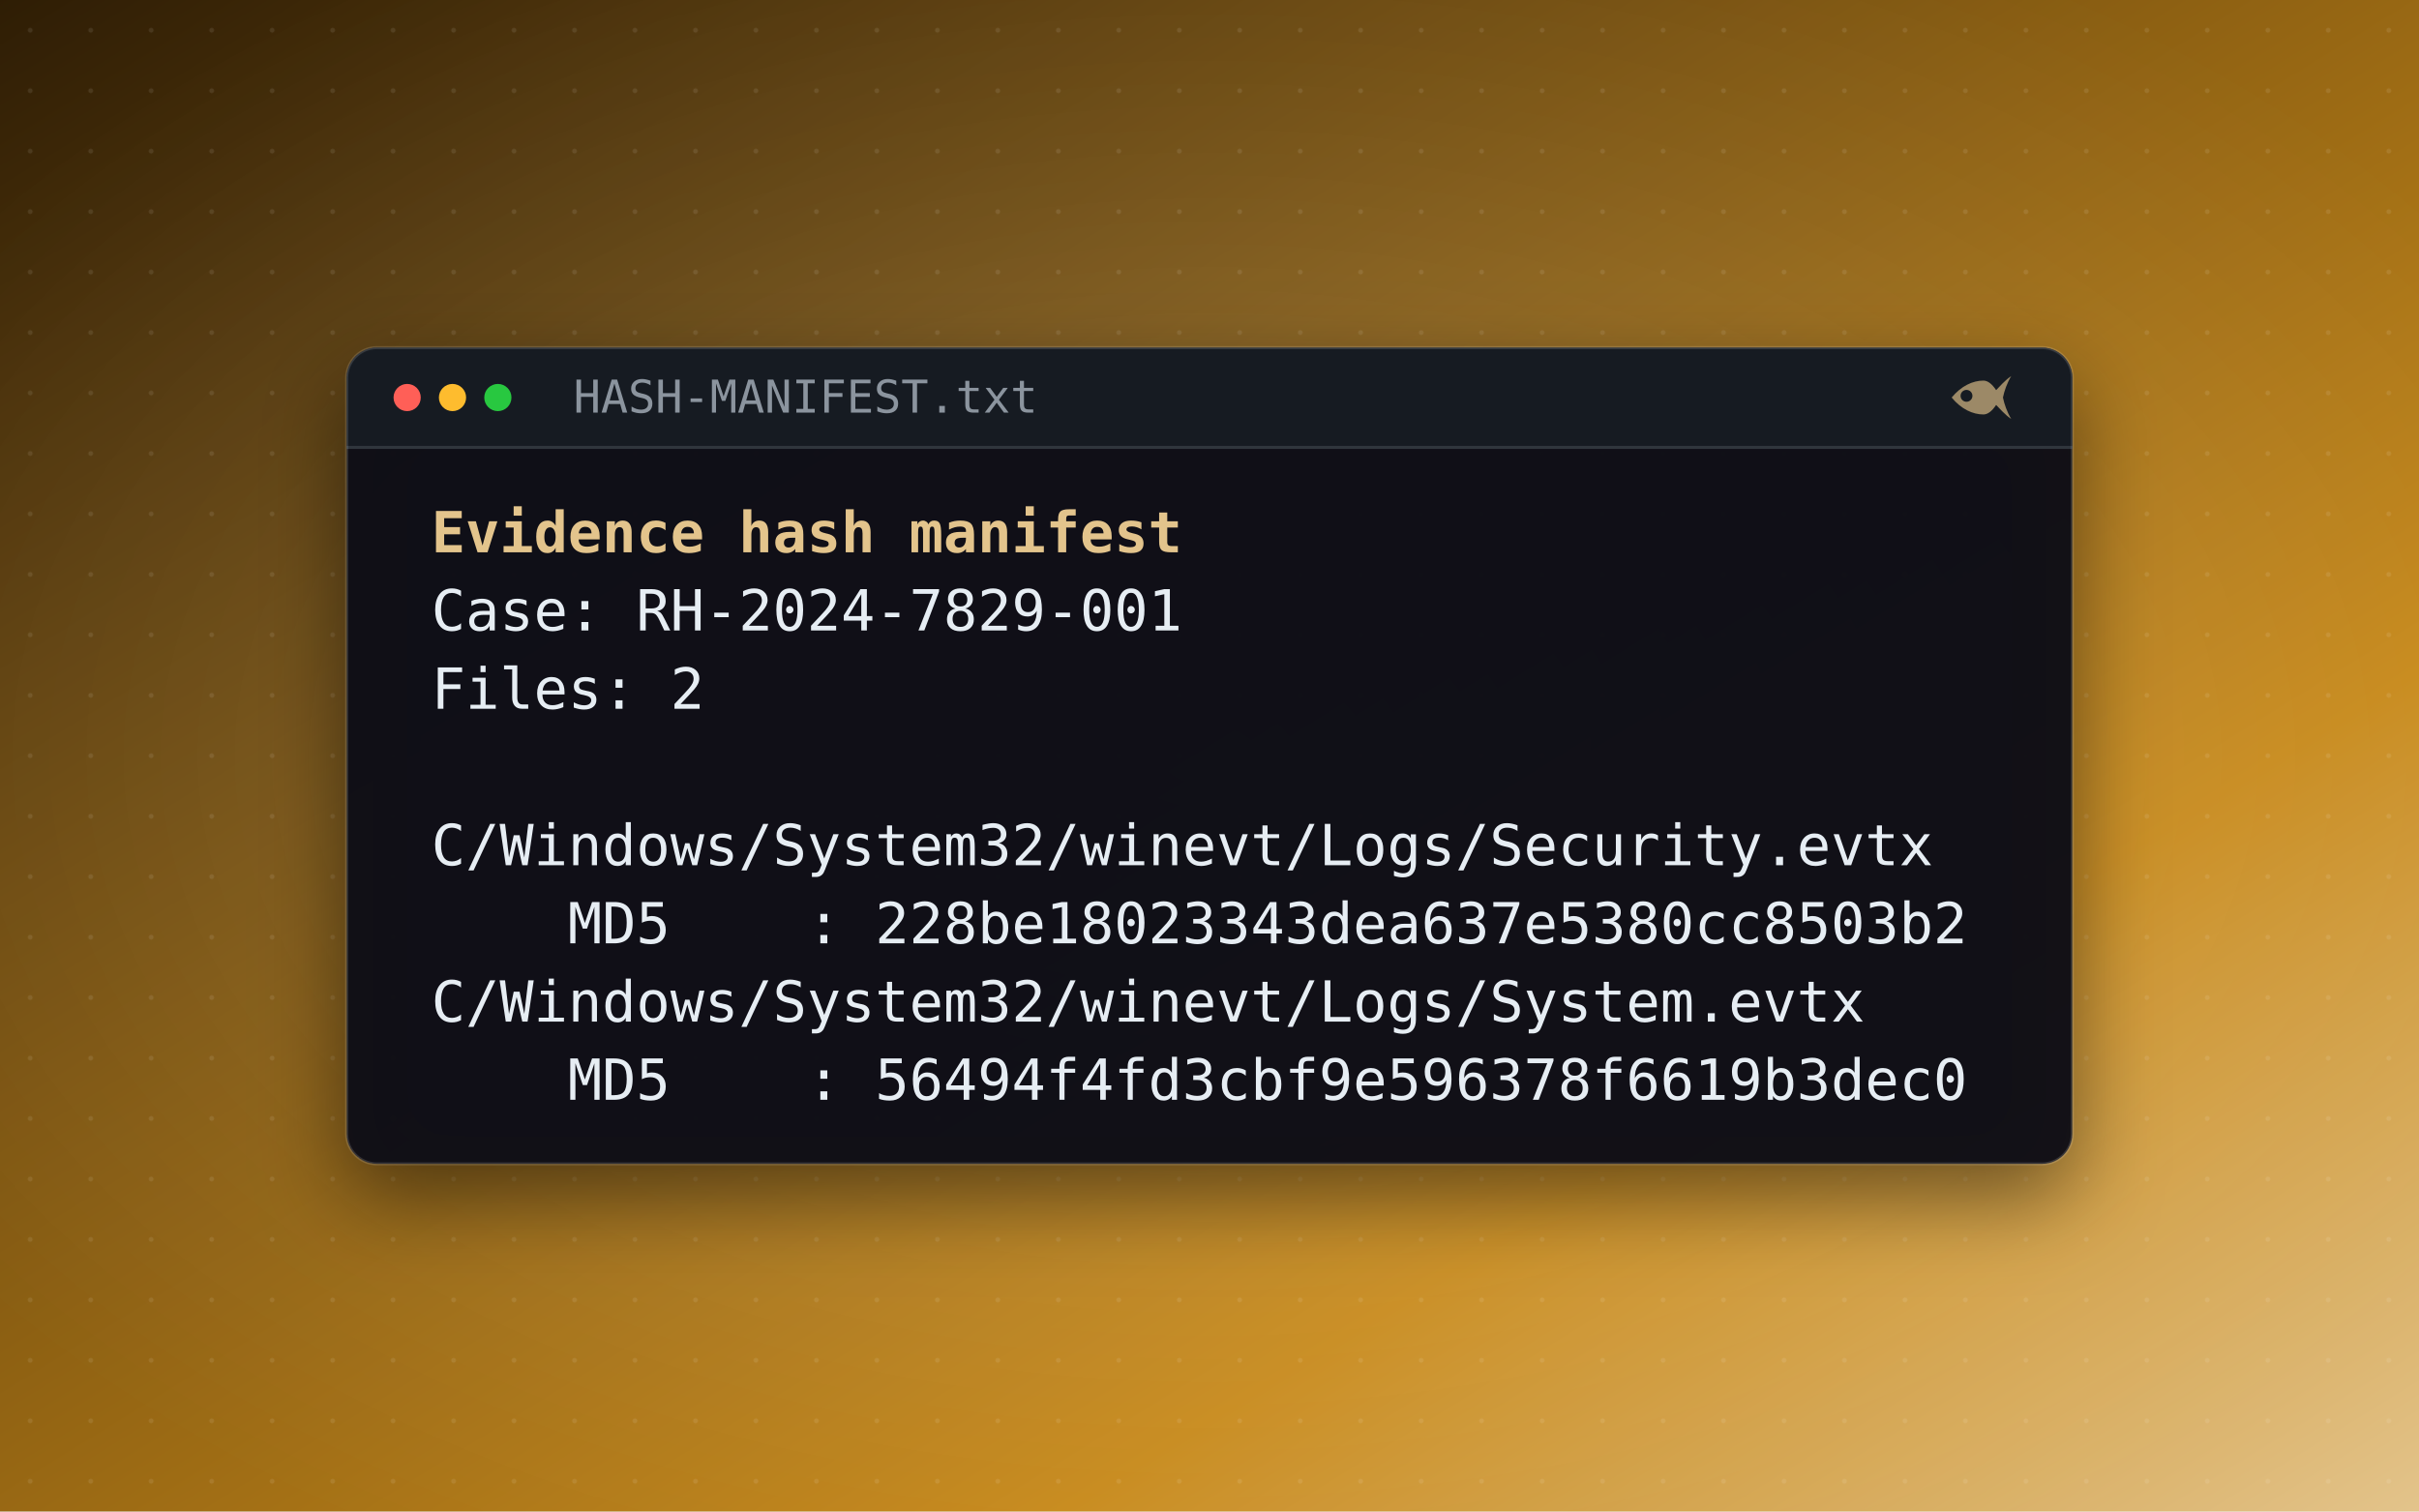
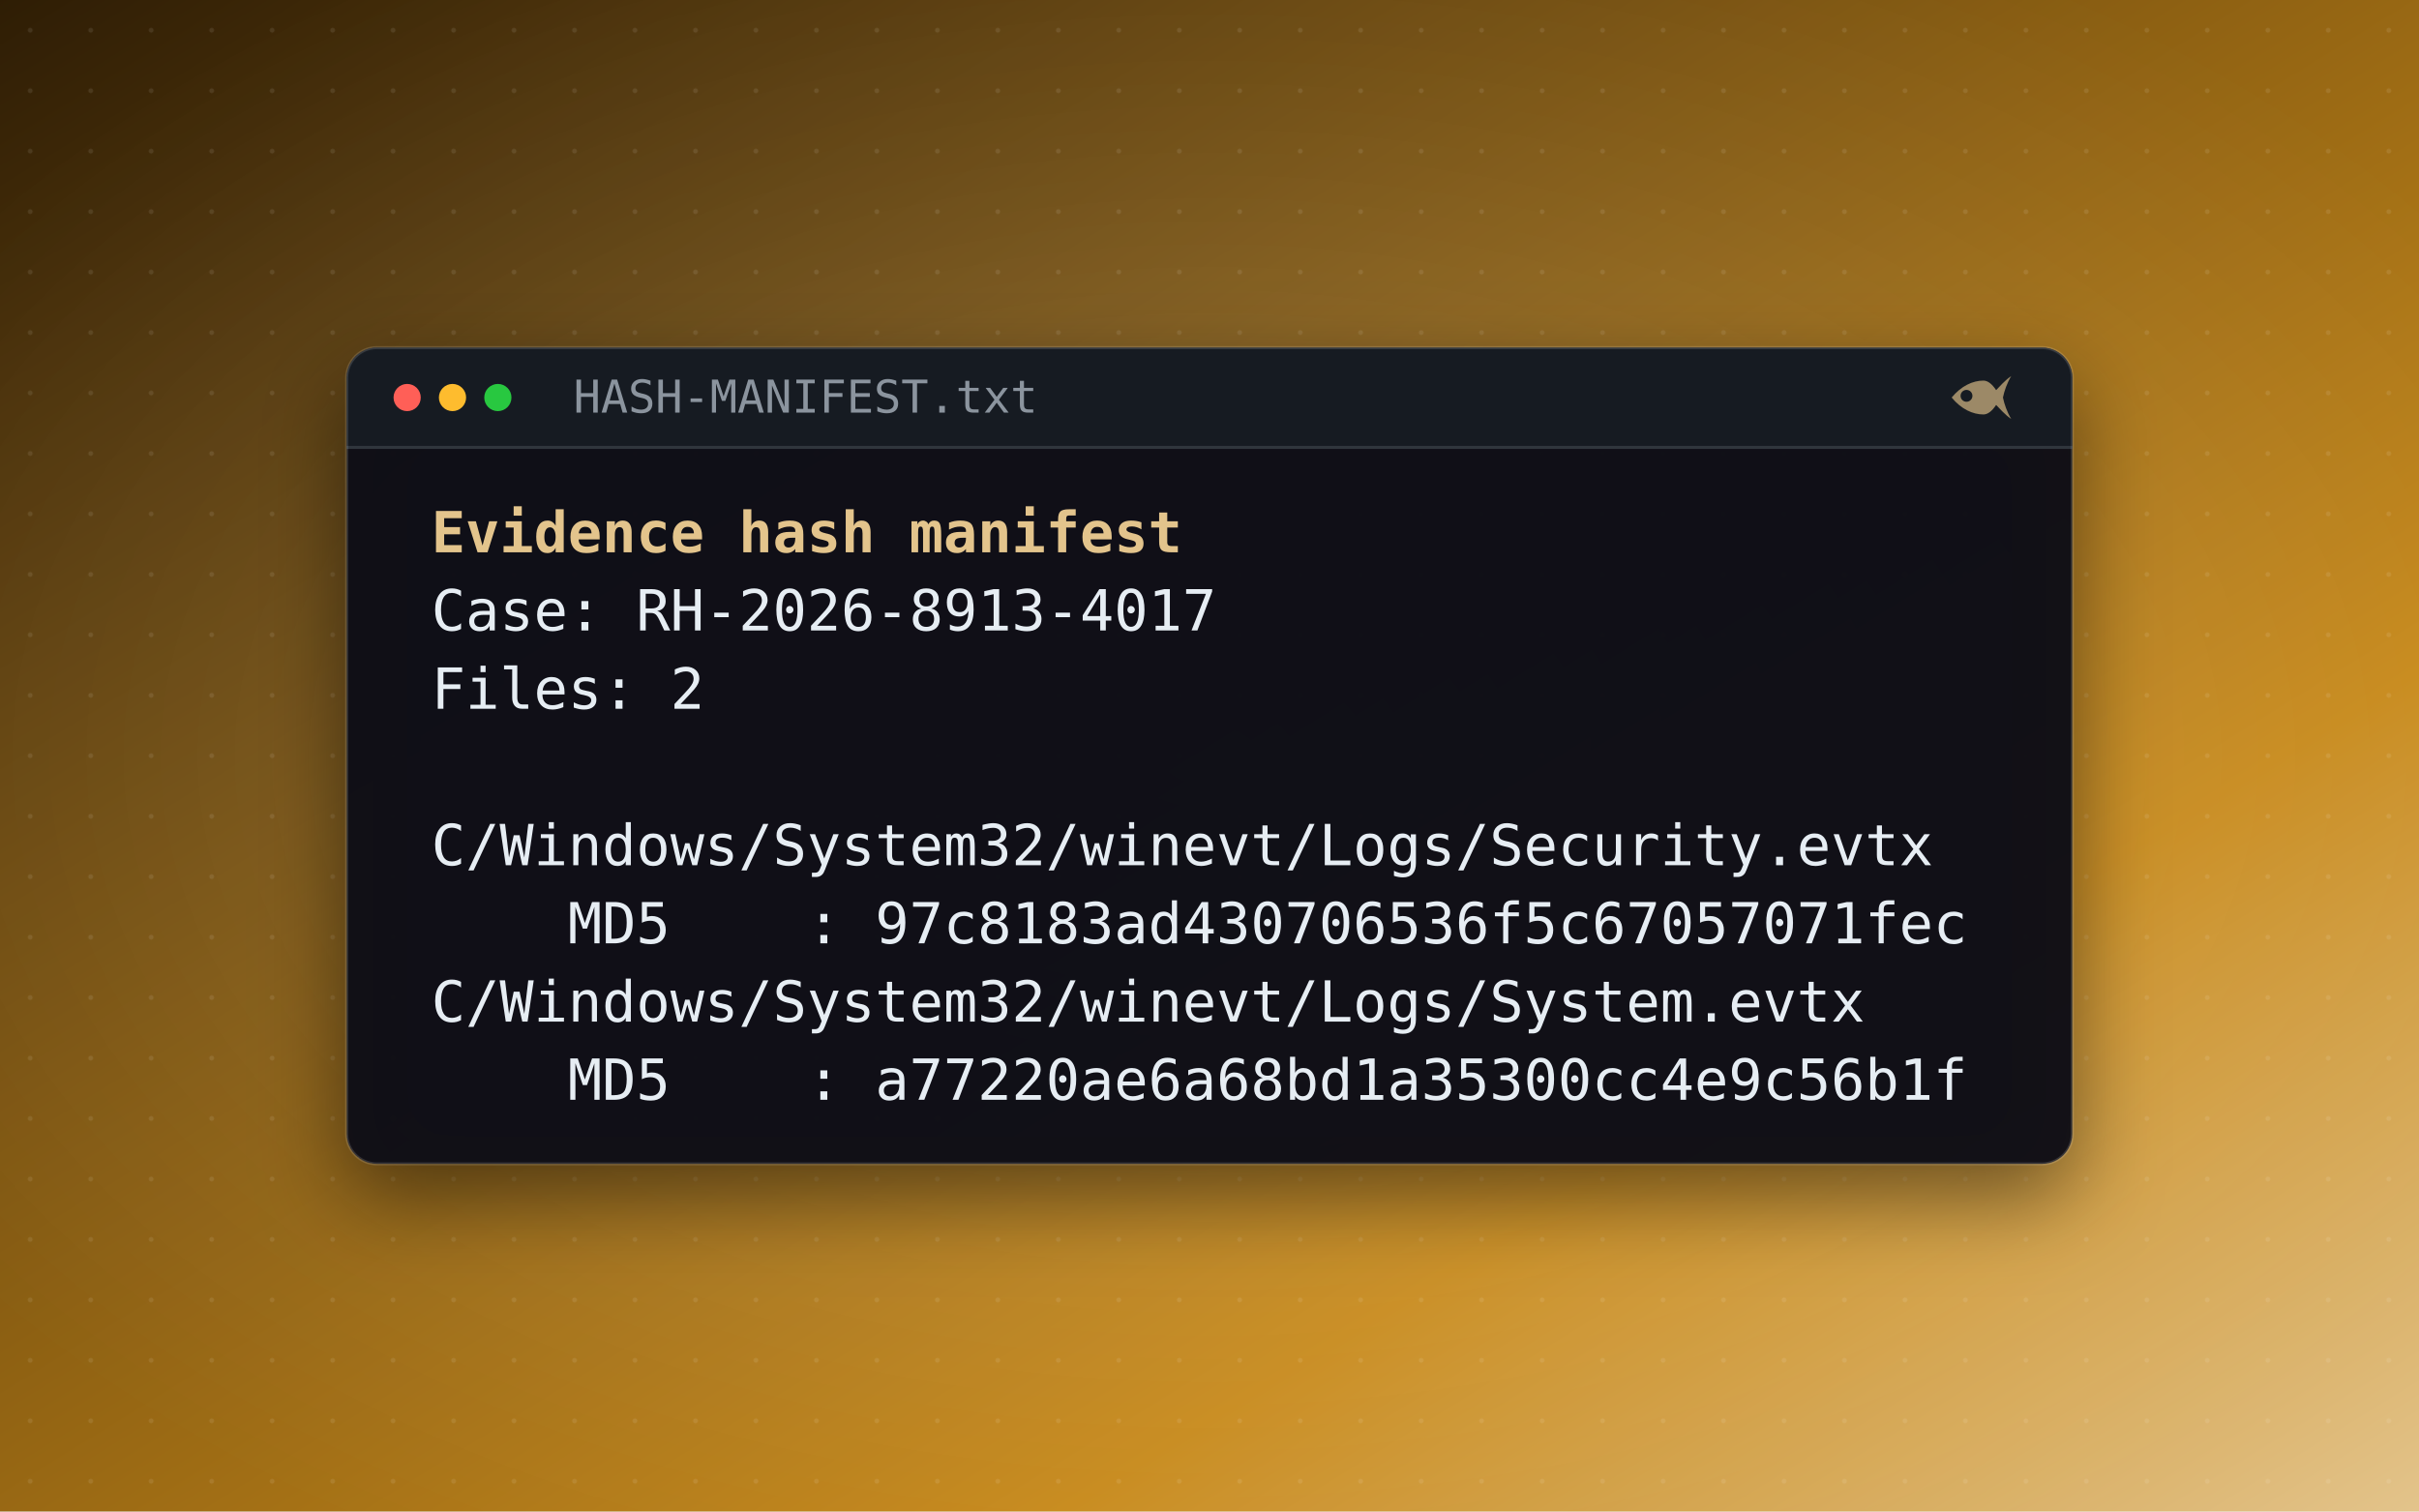
<svg xmlns="http://www.w3.org/2000/svg" viewBox="0 0 1600 1000" width="1600" height="1000" role="img" aria-label="HASH-MANIFEST.txt output">
  <defs>
    <linearGradient id="g" x1="0" y1="0" x2="1" y2="1">
      <stop offset="0" stop-color="#2e1d05" />
      <stop offset="0.72" stop-color="#c7891a" />
      <stop offset="1" stop-color="#e3c48c" />
    </linearGradient>
    <radialGradient id="glow" cx="0.5" cy="0.5" r="0.62">
      <stop offset="0" stop-color="#ffffff" stop-opacity="0.16" />
      <stop offset="1" stop-color="#ffffff" stop-opacity="0" />
    </radialGradient>
    <pattern id="dots" width="40" height="40" patternUnits="userSpaceOnUse">
      <circle cx="20" cy="20" r="1.6" fill="#ffffff" fill-opacity="0.09" />
    </pattern>
    <filter id="sh" x="-10%" y="-20%" width="120%" height="150%">
      <feDropShadow dx="0" dy="22" stdDeviation="28" flood-color="#000000" flood-opacity="0.5" />
    </filter>
  </defs>
  <rect width="1600" height="1000" fill="url(#g)" />
  <rect width="1600" height="1000" fill="url(#dots)" />
  <rect width="1600" height="1000" fill="url(#glow)" />
  <rect x="229.3" y="230.0" width="1141.4" height="540.0" rx="20" fill="#0d1117" fill-opacity="0.96" filter="url(#sh)" />
  <path d="M229.3 296.0V250.0a20 20 0 0 1 20 -20H1350.7a20 20 0 0 1 20 20V296.0Z" fill="#161b22" />
  <line x1="229.3" y1="296.0" x2="1370.7" y2="296.0" stroke="#30363d" stroke-width="2" />
  <rect x="229.3" y="230.0" width="1141.4" height="540.0" rx="20" fill="none" stroke="#ffffff" stroke-opacity="0.14" stroke-width="2" />
  <circle cx="269.3" cy="263.0" r="9" fill="#ff5f57" />
  <circle cx="299.3" cy="263.0" r="9" fill="#febc2e" />
  <circle cx="329.3" cy="263.0" r="9" fill="#28c840" />
  <g transform="translate(1286.7,240.6) scale(0.7)" opacity="0.65">
    <path fill-rule="evenodd" d="M6 32c9-11 20-16 30-16C40 16 44 19 48 25C51 22 56.5 15.5 62.25 11.75C58.38 18.12 55.69 25.81 54.44 32C55.69 38.19 58.38 45.88 62.25 52.25C56.5 48.5 51 42 48 39C44 45 40 48 36 48c-10 0-21-5-30-16z M20 24.8a5.6 5.6 0 1 0 0 11.2 5.6 5.6 0 1 0 0-11.2z" fill="#e3c48c" />
  </g>
  <g font-family="ui-monospace, SFMono-Regular, Menlo, Consolas, 'DejaVu Sans Mono', monospace">
    <text x="379.3" y="273.0" font-size="30" fill="#8b949e" xml:space="preserve">HASH-MANIFEST.txt</text>
    <g font-size="37.5">
      <text x="285.3" y="365.4" fill="#e3c48c" font-weight="700" xml:space="preserve">Evidence hash manifest</text>
-       <text x="285.3" y="417.1" fill="#e6edf3" xml:space="preserve">Case: RH-2024-7829-001</text>
+       <text x="285.3" y="417.1" fill="#e6edf3" xml:space="preserve">Case: RH-2026-8913-4017</text>
      <text x="285.3" y="468.9" fill="#e6edf3" xml:space="preserve">Files: 2</text>
      <text x="285.3" y="572.4" fill="#e6edf3" xml:space="preserve">C/Windows/System32/winevt/Logs/Security.evtx</text>
-       <text x="285.3" y="624.1" fill="#e6edf3" xml:space="preserve">    MD5    : 228be18023343dea637e5380cc8503b2</text>
+       <text x="285.3" y="624.1" fill="#e6edf3" xml:space="preserve">    MD5    : 97c8183ad430706536f5c67057071fec</text>
      <text x="285.3" y="675.9" fill="#e6edf3" xml:space="preserve">C/Windows/System32/winevt/Logs/System.evtx</text>
-       <text x="285.3" y="727.6" fill="#e6edf3" xml:space="preserve">    MD5    : 56494f4fd3cbf9e596378f6619b3dec0</text>
+       <text x="285.3" y="727.6" fill="#e6edf3" xml:space="preserve">    MD5    : a77220ae6a68bd1a35300cc4e9c56b1f</text>
    </g>
  </g>
</svg>
